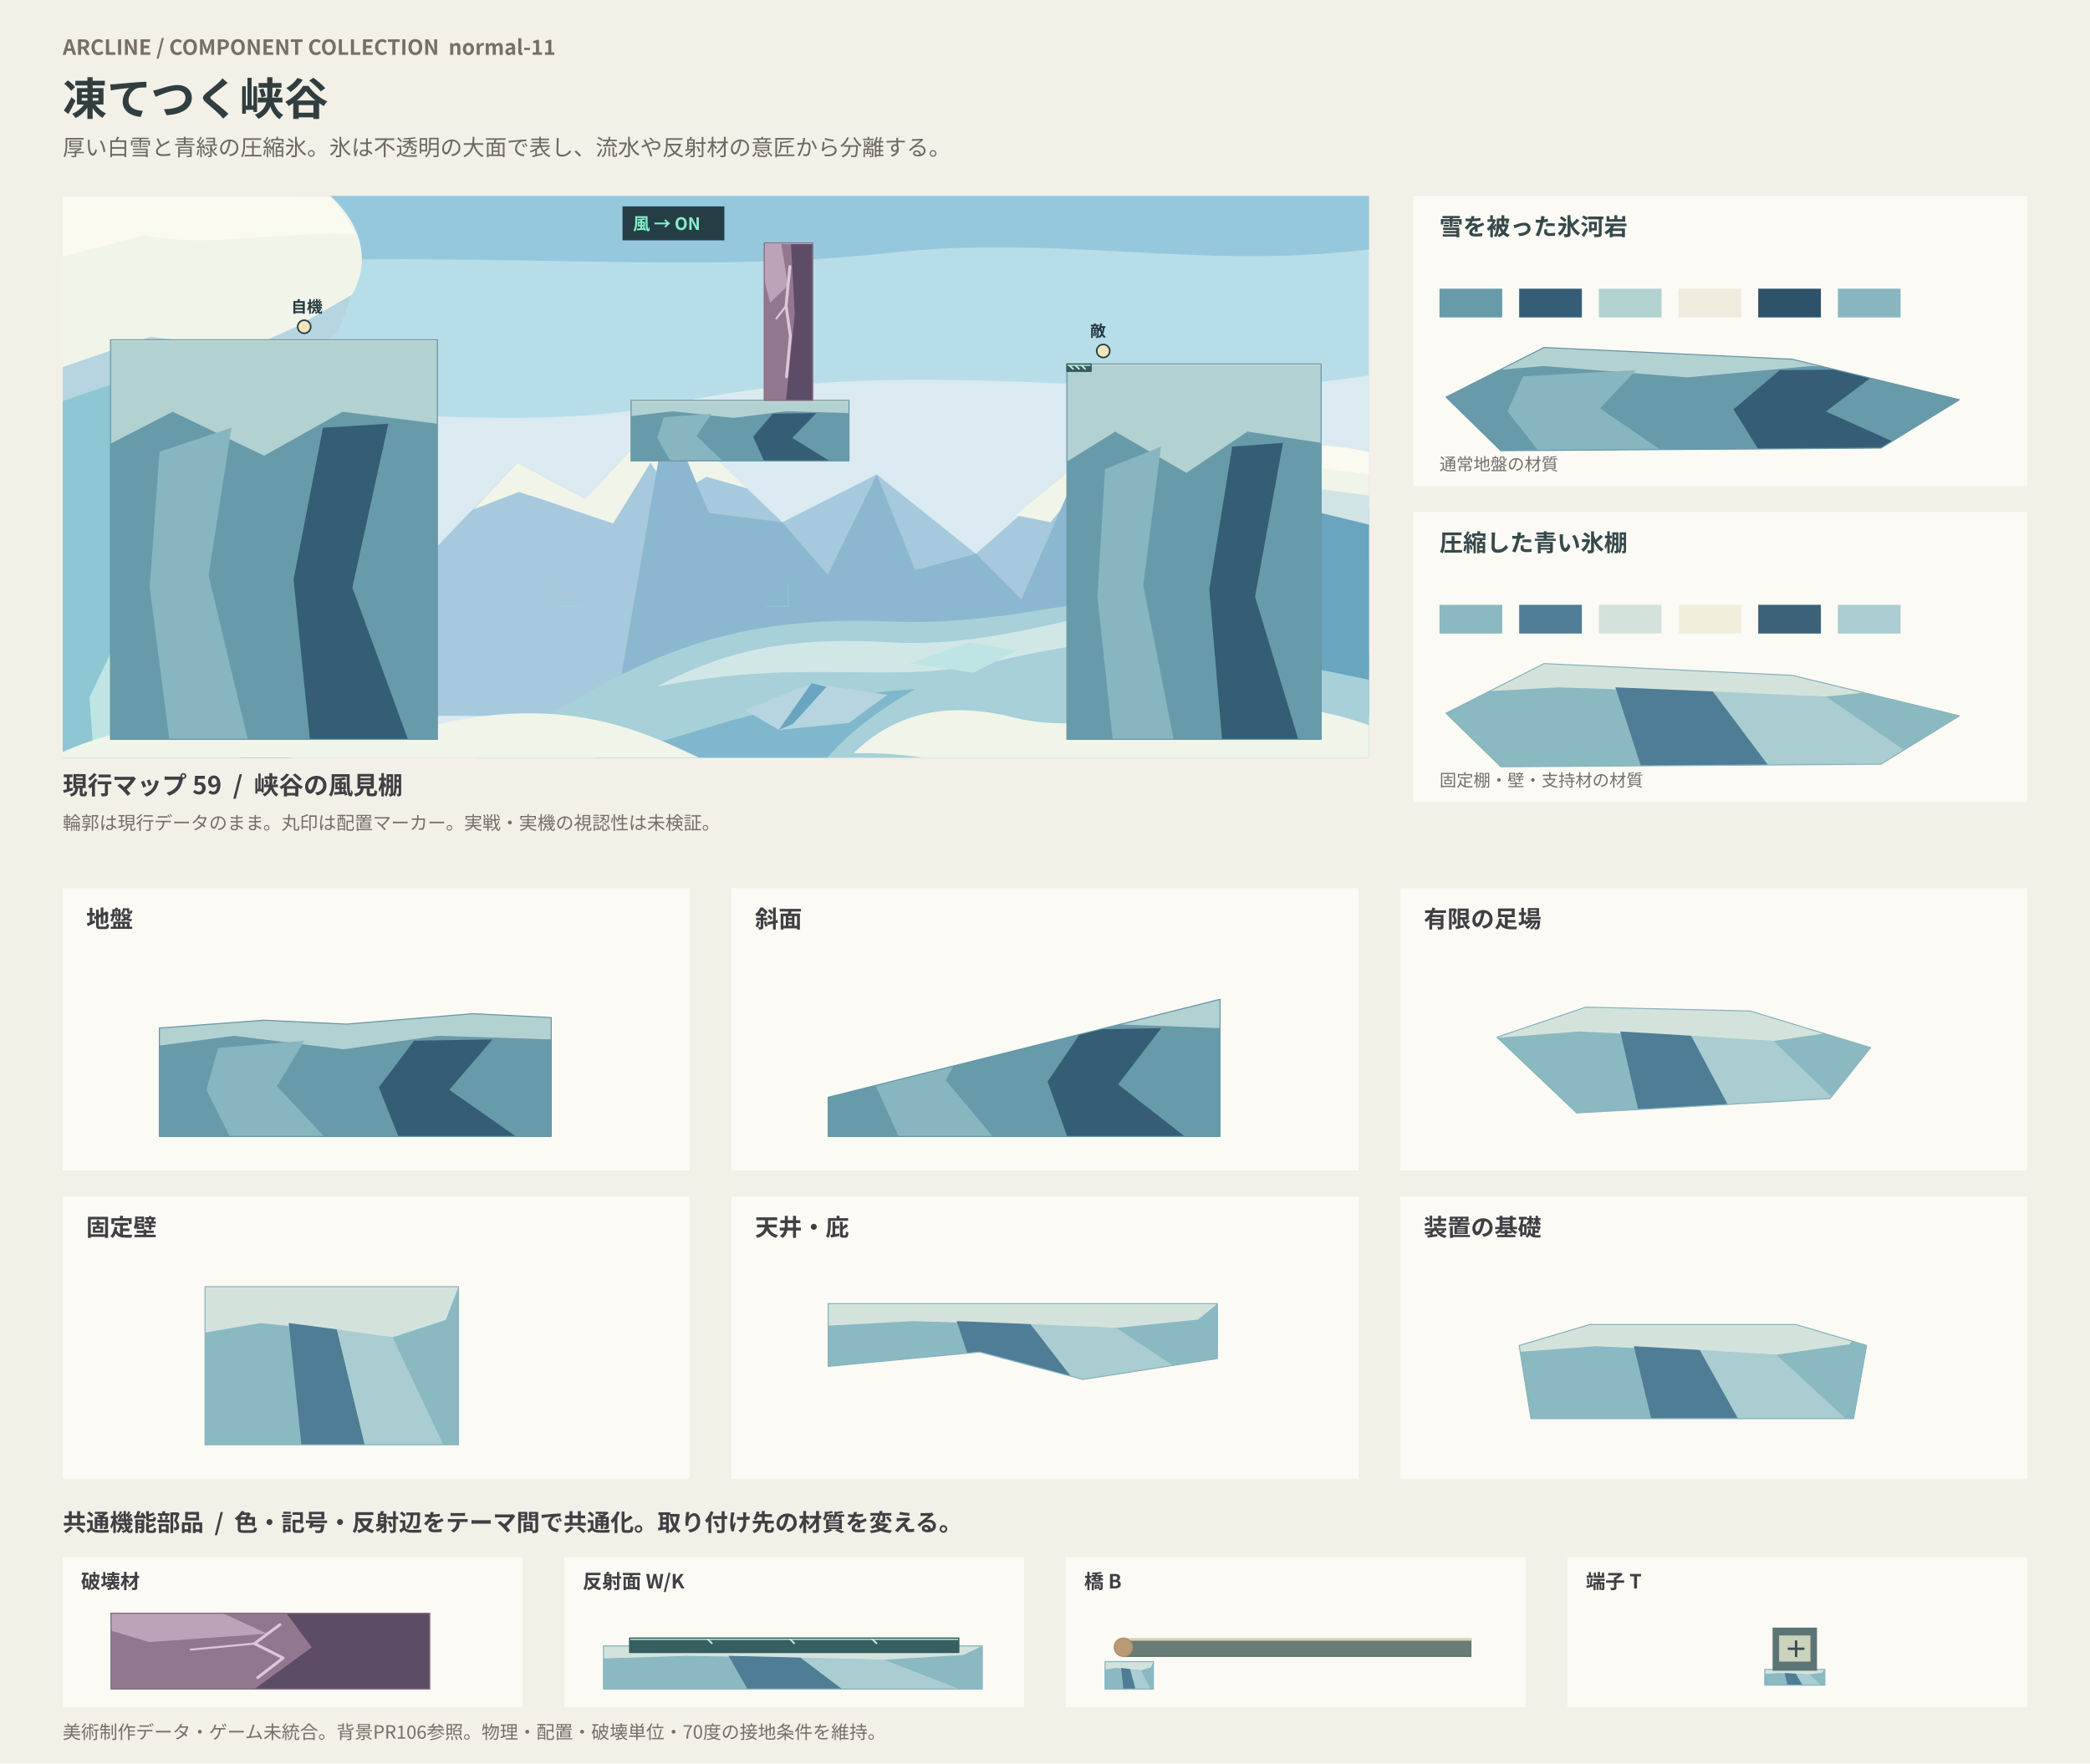
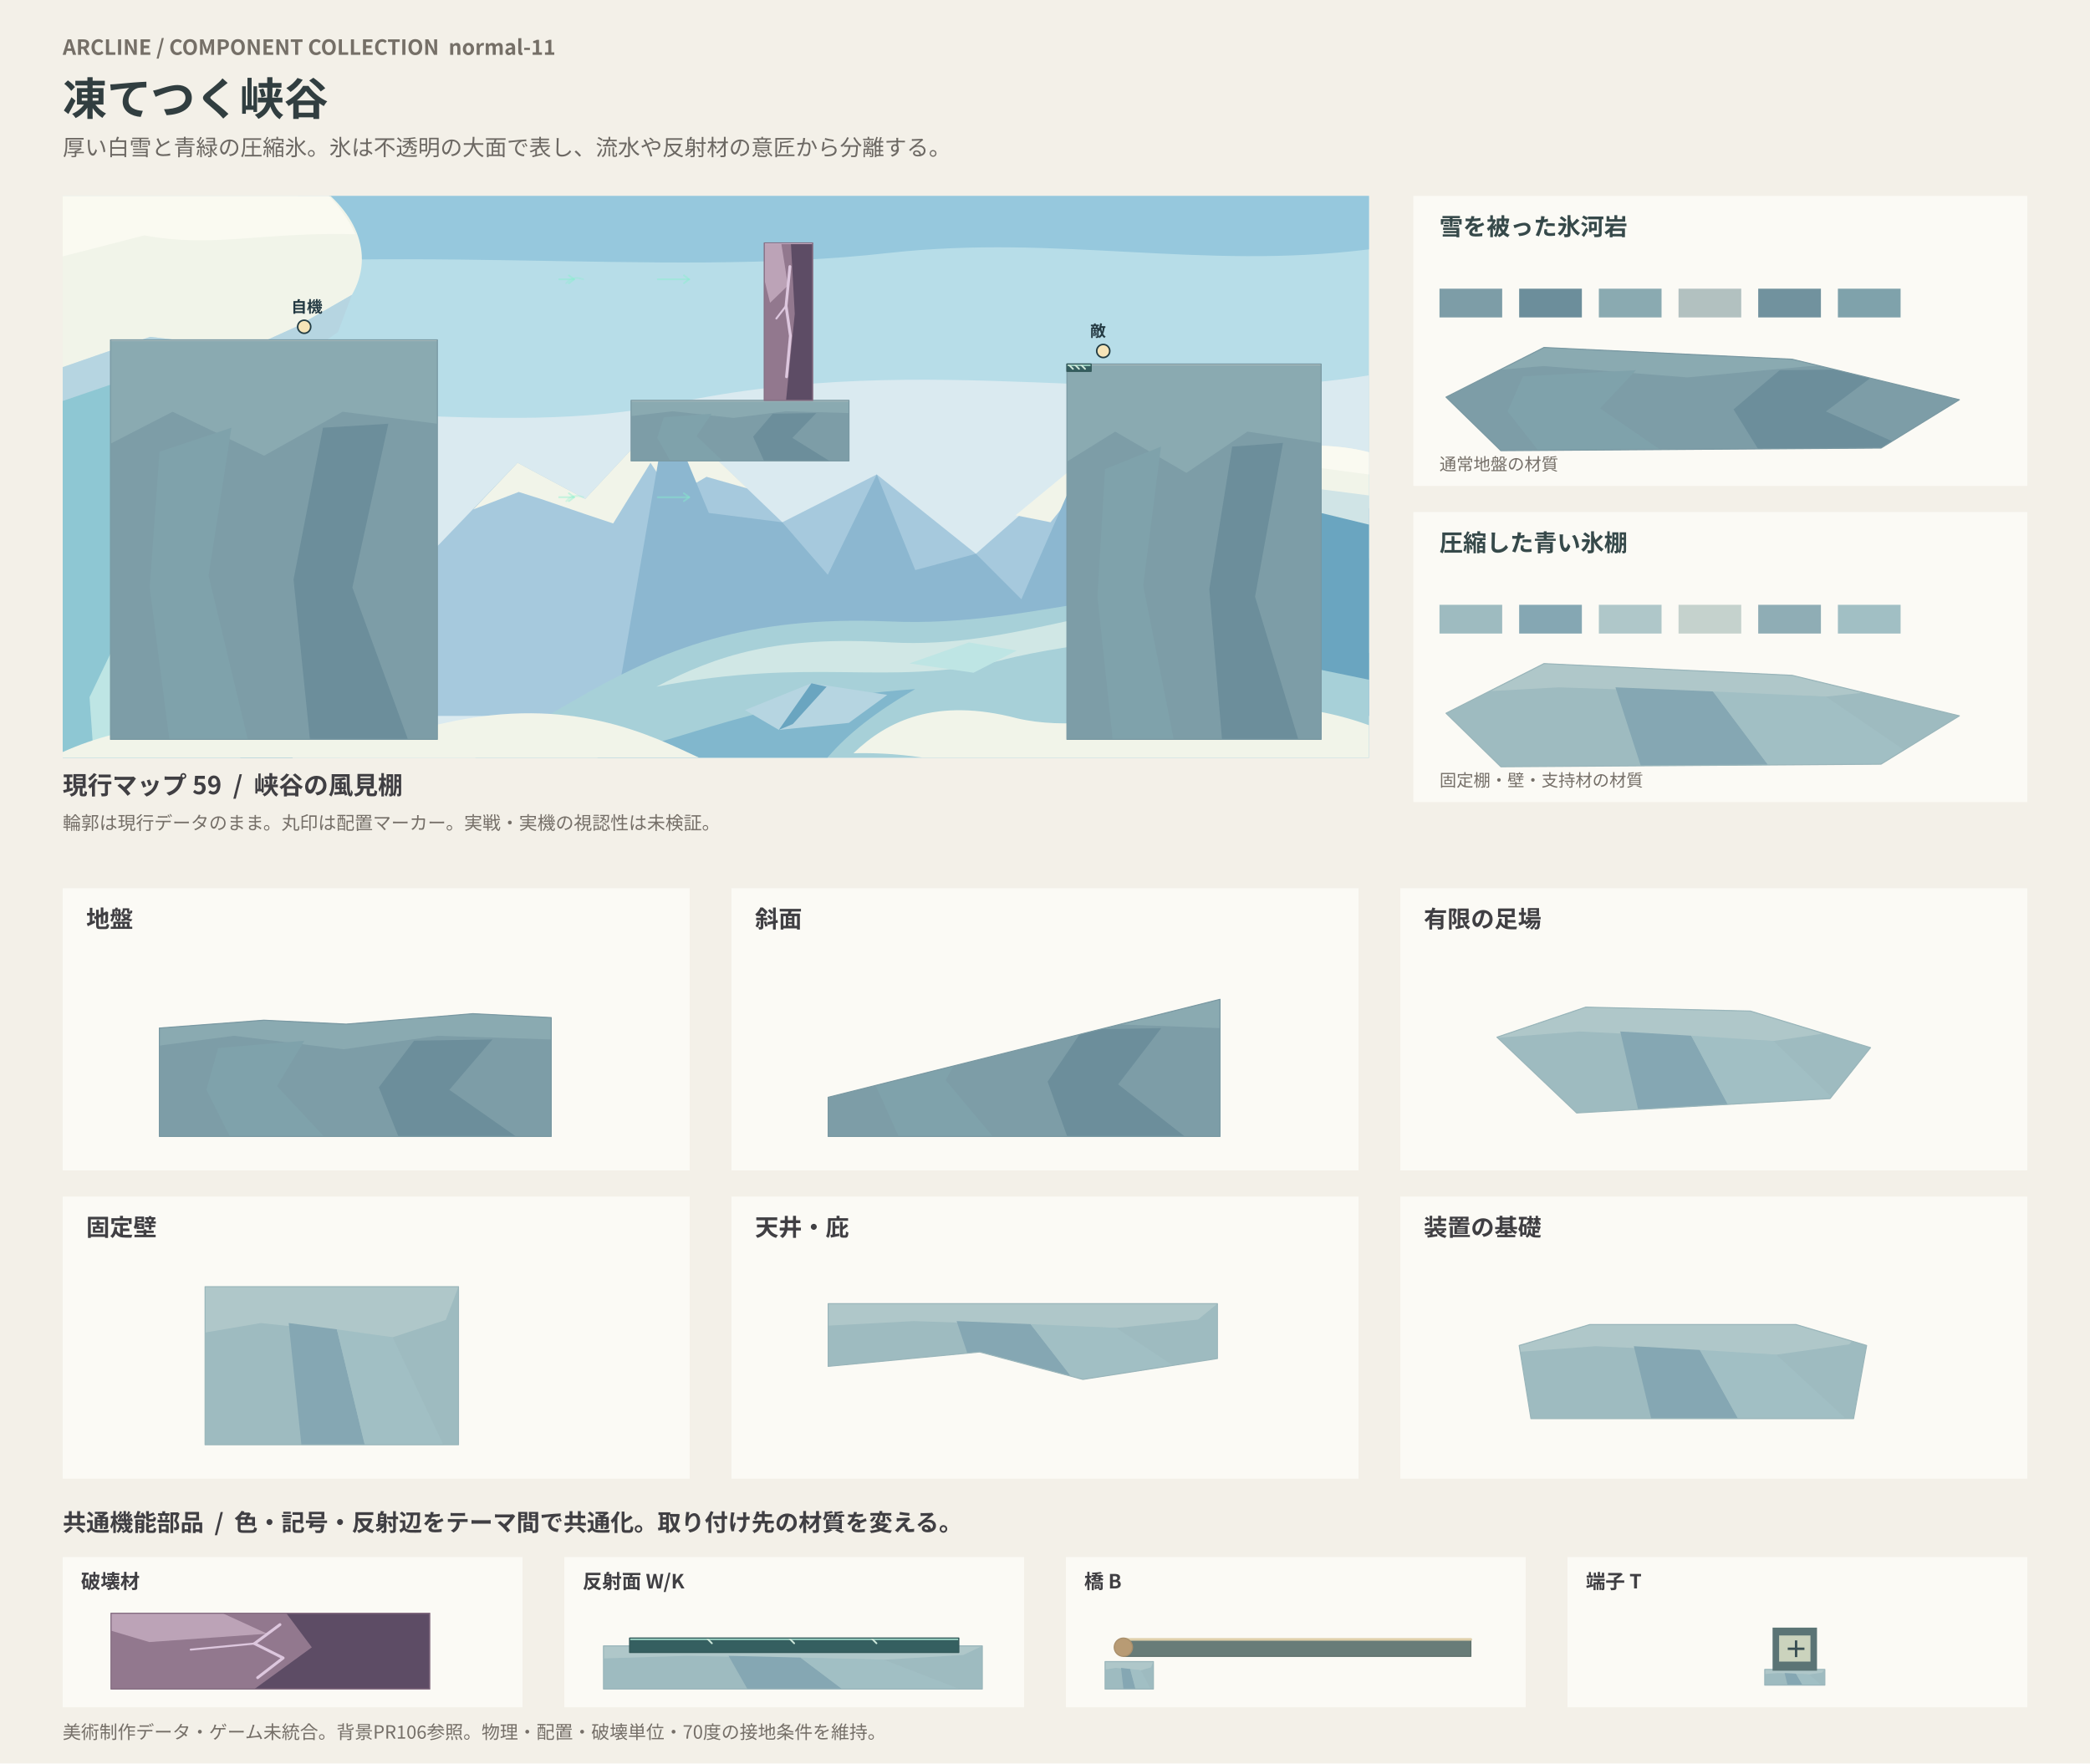
<svg xmlns="http://www.w3.org/2000/svg" width="1600" height="1350" viewBox="0 0 1600 1350">
  <defs>
    <clipPath id="normal_11_clip_1">
      <path d="M0 0 L1000 0 L1000 430 L0 430 Z" />
    </clipPath>
    <clipPath id="normal_11_clip_2">
      <path d="M0 230 L270 230 L270 560 L0 560 Z" />
    </clipPath>
    <clipPath id="normal_11_clip_3">
      <path d="M790 250 L1000 250 L1000 560 L790 560 Z" />
    </clipPath>
    <clipPath id="normal_11_clip_4">
      <path d="M430 280 L610 280 L610 330 L430 330 Z" />
    </clipPath>
    <clipPath id="normal_11_clip_5">
      <path d="M540 150 L580 150 L580 280 L540 280 Z" />
    </clipPath>
    <clipPath id="normal_11_clip_6">
      <path d="M790 250 L810 250 L810 256 L790 256 Z" />
    </clipPath>
    <clipPath id="normal_11_clip_7">
+       <path d="M370 90 L560 90 L560 450 L370 450 Z" />
+     </clipPath>
+     <clipPath id="normal_11_clip_8">
      <path d="M0 0 L1000 0 L1000 430 L0 430 Z" />
    </clipPath>
-     <clipPath id="normal_11_clip_8">
+     <clipPath id="normal_11_clip_9">
      <path d="M1107 304 L1182 266 L1372 275 L1500 306 L1440 343 L1149 345 Z" />
    </clipPath>
-     <clipPath id="normal_11_clip_9">
+     <clipPath id="normal_11_clip_10">
      <path d="M1107 546 L1182 508 L1372 517 L1500 548 L1440 585 L1149 587 Z" />
    </clipPath>
-     <clipPath id="normal_11_clip_10">
+     <clipPath id="normal_11_clip_11">
      <path d="M0 70 L80 64 L143 67 L240 59 L300 62 L300 153 L0 153 Z" />
    </clipPath>
-     <clipPath id="normal_11_clip_11">
+     <clipPath id="normal_11_clip_12">
      <path d="M0 123 L300 48 L300 153 L0 153 Z" />
    </clipPath>
-     <clipPath id="normal_11_clip_12">
+     <clipPath id="normal_11_clip_13">
      <path d="M0 77 L68 54 L194 57 L286 85 L255 124 L61 135 Z" />
    </clipPath>
-     <clipPath id="normal_11_clip_13">
+     <clipPath id="normal_11_clip_14">
      <path d="M35 32 L229 32 L229 153 L35 153 Z" />
    </clipPath>
-     <clipPath id="normal_11_clip_14">
+     <clipPath id="normal_11_clip_15">
      <path d="M0 45 L298 45 L298 87 L195 103 L116 82 L0 93 Z" />
    </clipPath>
-     <clipPath id="normal_11_clip_15">
+     <clipPath id="normal_11_clip_16">
      <path d="M17 77 L71 61 L229 61 L283 77 L273 133 L26 133 Z" />
    </clipPath>
-     <clipPath id="normal_11_clip_16">
+     <clipPath id="normal_11_clip_17">
      <path d="M85 1235 L329 1235 L329 1293 L85 1293 Z" />
    </clipPath>
-     <clipPath id="normal_11_clip_17">
+     <clipPath id="normal_11_clip_18">
      <path d="M462 1260 L752 1260 L752 1293 L462 1293 Z" />
    </clipPath>
-     <clipPath id="normal_11_clip_18">
+     <clipPath id="normal_11_clip_19">
      <path d="M482 1254 L734 1254 L734 1265 L482 1265 Z" />
    </clipPath>
-     <clipPath id="normal_11_clip_19">
+     <clipPath id="normal_11_clip_20">
      <path d="M846 1272 L883 1272 L883 1293 L846 1293 Z" />
    </clipPath>
-     <clipPath id="normal_11_clip_20">
+     <clipPath id="normal_11_clip_21">
      <path d="M1351 1278 L1397 1278 L1397 1290 L1351 1290 Z" />
    </clipPath>
  </defs>
  <g style="white-space:pre;font-kerning:none;text-autospace:no-autospace" xml:space="preserve" font-family="Noto Sans CJK JP,Arial,sans-serif">
    <path d="M0 0 L1600 0 L1600 1350 L0 1350 Z" fill="#F3F0E8" />
    <text x="48" y="42" font-size="16" font-weight="600" fill="#756F67">ARCLINE / COMPONENT COLLECTION  normal-11</text>
    <text x="48" y="88" font-size="34" font-weight="600" fill="#313E40">凍てつく峡谷</text>
    <text x="48" y="119" font-size="17" font-weight="400" fill="#6C6863">厚い白雪と青緑の圧縮氷。氷は不透明の大面で表し、流水や反射材の意匠から分離する。</text>
    <g transform="matrix(1,0,0,1,48,150)">
      <g>
-         <g clip-path="url(#normal_11_clip_7)">
+         <g clip-path="url(#normal_11_clip_8)">
          <path d="M0 0 L1000 0 L1000 430 L0 430 Z" fill="#EDEBE3" />
          <g transform="matrix(1,0,0,1,0,0)">
            <g clip-path="url(#normal_11_clip_1)">
              <g transform="matrix(0.8928571,0,0,0.8928571,0.0,-54.64286)">
                <path d="M0 0 h1120 v604 h-1120 Z" fill="#B7DDE8" />
                <path d="M0 0 H1120 V107 C976 125 854 94 709 110 C506 133 285 97 0 131 Z" fill="#96C8DD" />
                <path d="M0 261 C203 225 369 272 524 239 C744 192 930 246 1120 215 V604 H0 Z" fill="#DAEAF0" />
                <path d="M291 393 L390 290 L448 321 L518 246 L617 341 L698 300 L783 368 L874 288 L965 357 L1120 329 V507 H260 Z" fill="#A6C9DD" />
                <path d="M352 330 L390 290 L448 321 L518 246 L587 312 L552 302 L523 319 L504 290 L472 342 L448 334 L410 321 L391 315 Z" fill="#F1F4E9" />
                <path d="M817 335 L874 288 L965 357 L936 351 L907 326 L881 331 L868 315 L847 341 Z" fill="#F1F4E9" />
                <path d="M518 246 L554 333 L617 341 L656 386 L698 300 L731 382 L783 368 L822 407 L874 288 L904 383 L965 357 L1031 399 L1120 372 V507 H473 Z" fill="#8CB7D0" />
                <path d="M1120 402 C926 379 843 432 708 426 C587 421 515 449 438 494 C355 542 298 573 266 604 H1120 Z" fill="#A7D0D8" />
                <path d="M1007 410 C900 402 818 450 710 444 C612 438 561 455 509 482 C643 456 707 482 802 460 C878 440 947 445 1007 410 Z" fill="#D0E7E5" />
                <path d="M731 484 C574 495 524 537 424 548 C354 560 310 587 287 604 H622 C638 558 662 524 731 484 Z" fill="#81B7CD" />
                <path d="M585 502 L642 479 L707 489 L674 513 L614 519 Z" fill="#B6D5E1" />
                <path d="M726 462 L777 444 L818 451 L781 470 Z" fill="#BEE5E4" />
                <path d="M642 479 L655 482 L626 514 L614 519 Z" fill="#6AA5C0" />
                <path d="M0 0 H209 L195 112 L225 202 L204 283 L239 380 L211 479 L264 604 H0 Z" fill="#D0E4E6" />
                <path d="M0 222 L130 196 L204 226 L220 296 L197 365 L219 432 L188 521 L223 604 H0 Z" fill="#8EC7D3" />
                <path d="M57 217 L98 208 L109 283 L86 354 L101 425 L74 498 L88 604 H31 L23 491 L59 416 L42 351 L69 279 Z" fill="#BEE5E4" />
                <path d="M130 196 L204 226 L220 296 L197 365 L219 432 L188 521 L223 604 H165 L147 517 L170 431 L151 365 L174 289 Z" fill="#6AA5C0" />
                <path d="M1120 294 L1012 279 L959 316 L941 388 L975 443 L1120 453 Z" fill="#D0E4E6" />
                <path d="M1120 343 L1046 325 L999 351 L988 407 L1013 454 L1120 476 Z" fill="#6AA5C0" />
                <path d="M1046 325 L1060 341 L1037 390 L1051 457 L1013 454 L988 407 L999 351 Z" fill="#8EC7D3" />
                <path d="M0 53 C93 30 148 66 208 45 C252 72 268 111 248 146 L201 173 L159 192 L75 182 L0 208 Z" fill="#F1F4E9" />
                <path d="M0 53 C93 30 148 66 208 45 C229 58 243 77 251 94 C170 92 129 106 70 95 L0 113 Z" fill="#FAFAF1" />
                <path d="M0 208 L75 182 L159 192 L201 173 L248 146 L236 178 L201 202 L157 219 L82 209 L0 237 Z" fill="#B6D5E1" />
                <path d="M146 207 L162 211 L157 269 L146 285 Z" fill="#BEE5E4" />
                <path d="M193 194 L207 191 L201 238 L189 254 Z" fill="#8EC7D3" />
                <path d="M1120 281 C1080 270 1041 280 1012 268 L958 300 L948 330 L974 333 L1019 305 L1120 318 Z" fill="#F1F4E9" />
                <path d="M1120 281 C1080 270 1041 280 1012 268 L958 300 L972 305 L1014 286 L1120 300 Z" fill="#FAFAF1" />
                <path d="M0 538 C116 486 212 540 328 513 C436 489 503 523 546 543 C423 541 362 575 305 604 H0 Z" fill="#F1F4E9" />
                <path d="M0 585 C115 542 188 578 279 553 C347 534 394 553 431 555 C355 575 315 589 305 604 H0 Z" fill="#B6D5E1" />
                <path d="M1120 515 C1002 472 903 529 818 509 C749 491 707 511 678 539 C773 537 838 572 859 604 H1120 Z" fill="#F1F4E9" />
                <path d="M1120 570 C1024 530 945 570 879 550 C826 534 800 550 782 558 L859 604 H1120 Z" fill="#D0E4E6" />
              </g>
            </g>
          </g>
          <g transform="matrix(0.9268293,0,0,0.9268293,36.58537,-103.0244)">
            <g>
              <g>
                <g clip-path="url(#normal_11_clip_2)">
-                   <path d="M0 230 L270 230 L270 560 L0 560 Z" fill="#689BAA" />
-                   <path d="M0 230 L270 230 L270 299.3 L191.7 289.4 L126.9 325.7 L51.3 289.4 L0 315.8 Z" fill="#B2D1D1" />
-                   <path d="M40.5 322.4 L99.9 302.6 L81.0 424.7 L113.4 560 L48.6 560 L32.4 434.6 Z" fill="#88B6C0" />
-                   <path d="M175.5 302.6 L229.5 299.3 L199.8 434.6 L245.7 560 L164.7 560 L151.2 428.0 Z" fill="#365D76" />
-                   <path d="M0 230 L270 230" fill="none" stroke="#F0ECDD" stroke-width="1.8" stroke-linejoin="round" stroke-linecap="round" vector-effect="non-scaling-stroke" />
-                 </g>
-               </g>
-               <path d="M0 230 L270 230 L270 560 L0 560 Z" fill="none" stroke="#6596A5" stroke-width="0.8" stroke-linejoin="round" stroke-linecap="round" vector-effect="non-scaling-stroke" />
+                   <path d="M0 230 L270 230 L270 560 L0 560 Z" fill="#7D9DA7" />
+                   <path d="M0 230 L270 230 L270 299.3 L191.7 289.4 L126.9 325.7 L51.3 289.4 L0 315.8 Z" fill="#8AAAB1" />
+                   <path d="M40.5 322.4 L99.9 302.6 L81.0 424.7 L113.4 560 L48.6 560 L32.4 434.6 Z" fill="#7FA2AB" />
+                   <path d="M175.5 302.6 L229.5 299.3 L199.8 434.6 L245.7 560 L164.7 560 L151.2 428.0 Z" fill="#6C8E9B" />
+                   <path d="M0 230 L270 230" fill="none" stroke="#B2C1C0" stroke-width="1.8" stroke-linejoin="round" stroke-linecap="round" vector-effect="non-scaling-stroke" />
+                 </g>
+               </g>
+               <path d="M0 230 L270 230 L270 560 L0 560 Z" fill="none" stroke="#7998A2" stroke-width="0.8" stroke-linejoin="round" stroke-linecap="round" vector-effect="non-scaling-stroke" />
            </g>
            <g>
              <g>
                <g clip-path="url(#normal_11_clip_3)">
-                   <path d="M790 250 L1000 250 L1000 560 L790 560 Z" fill="#689BAA" />
-                   <path d="M790 250 L1000 250 L1000 315.1 L939.1 305.8 L888.7 339.9 L829.9 305.8 L790 330.6 Z" fill="#B2D1D1" />
-                   <path d="M821.5 336.8 L867.7 318.2 L853.0 432.9 L878.2 560 L827.8 560 L815.2 442.2 Z" fill="#88B6C0" />
-                   <path d="M926.5 318.2 L968.5 315.1 L945.4 442.2 L981.1 560 L918.1 560 L907.6 436.0 Z" fill="#365D76" />
-                   <path d="M790 250 L1000 250" fill="none" stroke="#F0ECDD" stroke-width="1.8" stroke-linejoin="round" stroke-linecap="round" vector-effect="non-scaling-stroke" />
-                 </g>
-               </g>
-               <path d="M790 250 L1000 250 L1000 560 L790 560 Z" fill="none" stroke="#6596A5" stroke-width="0.8" stroke-linejoin="round" stroke-linecap="round" vector-effect="non-scaling-stroke" />
+                   <path d="M790 250 L1000 250 L1000 560 L790 560 Z" fill="#7D9DA7" />
+                   <path d="M790 250 L1000 250 L1000 315.1 L939.1 305.8 L888.7 339.9 L829.9 305.8 L790 330.6 Z" fill="#8AAAB1" />
+                   <path d="M821.5 336.8 L867.7 318.2 L853.0 432.9 L878.2 560 L827.8 560 L815.2 442.2 Z" fill="#7FA2AB" />
+                   <path d="M926.5 318.2 L968.5 315.1 L945.4 442.2 L981.1 560 L918.1 560 L907.6 436.0 Z" fill="#6C8E9B" />
+                   <path d="M790 250 L1000 250" fill="none" stroke="#B2C1C0" stroke-width="1.8" stroke-linejoin="round" stroke-linecap="round" vector-effect="non-scaling-stroke" />
+                 </g>
+               </g>
+               <path d="M790 250 L1000 250 L1000 560 L790 560 Z" fill="none" stroke="#7998A2" stroke-width="0.8" stroke-linejoin="round" stroke-linecap="round" vector-effect="non-scaling-stroke" />
            </g>
            <g>
              <g>
                <g clip-path="url(#normal_11_clip_4)">
-                   <path d="M430 280 L610 280 L610 330 L430 330 Z" fill="#689BAA" />
-                   <path d="M430 280 L610 280 L610 290.5 L557.8 289.0 L514.6 294.5 L464.2 289.0 L430 293.0 Z" fill="#B2D1D1" />
-                   <path d="M457.0 294.0 L496.6 291.0 L484.0 309.5 L505.6 330 L462.4 330 L451.6 311.0 Z" fill="#88B6C0" />
-                   <path d="M547.0 291.0 L583.0 290.5 L563.2 311.0 L593.8 330 L539.8 330 L530.8 310.0 Z" fill="#365D76" />
-                   <path d="M430 280 L610 280" fill="none" stroke="#F0ECDD" stroke-width="1.8" stroke-linejoin="round" stroke-linecap="round" vector-effect="non-scaling-stroke" />
-                 </g>
-               </g>
-               <path d="M430 280 L610 280 L610 330 L430 330 Z" fill="none" stroke="#6596A5" stroke-width="0.8" stroke-linejoin="round" stroke-linecap="round" vector-effect="non-scaling-stroke" />
+                   <path d="M430 280 L610 280 L610 330 L430 330 Z" fill="#7D9DA7" />
+                   <path d="M430 280 L610 280 L610 290.5 L557.8 289.0 L514.6 294.5 L464.2 289.0 L430 293.0 Z" fill="#8AAAB1" />
+                   <path d="M457.0 294.0 L496.6 291.0 L484.0 309.5 L505.6 330 L462.4 330 L451.6 311.0 Z" fill="#7FA2AB" />
+                   <path d="M547.0 291.0 L583.0 290.5 L563.2 311.0 L593.8 330 L539.8 330 L530.8 310.0 Z" fill="#6C8E9B" />
+                   <path d="M430 280 L610 280" fill="none" stroke="#B2C1C0" stroke-width="1.8" stroke-linejoin="round" stroke-linecap="round" vector-effect="non-scaling-stroke" />
+                 </g>
+               </g>
+               <path d="M430 280 L610 280 L610 330 L430 330 Z" fill="none" stroke="#7998A2" stroke-width="0.8" stroke-linejoin="round" stroke-linecap="round" vector-effect="non-scaling-stroke" />
            </g>
            <g>
              <g>
                <g clip-path="url(#normal_11_clip_5)">
                  <path d="M540 150 L580 150 L580 280 L540 280 Z" fill="#92788E" />
                  <path d="M562.0 150 L580 150 L580 280 L558.0 280 L565.2 208.5 Z" fill="#5D4C65" />
                  <path d="M540 150 L554.0 150 L559.6 185.1 L544.8 199.4 L540 179.9 Z" fill="#BCA3B7" />
                  <path d="M561.2 169.5 L558.0 202.0 L561.6 226.7 L558.4 260.5" fill="none" stroke="#DDC7DE" stroke-width="2.2" stroke-linejoin="round" stroke-linecap="round" vector-effect="non-scaling-stroke" />
                  <path d="M558.0 202.0 L550.0 212.4" fill="none" stroke="#DDC7DE" stroke-width="1.5" stroke-linejoin="round" stroke-linecap="round" vector-effect="non-scaling-stroke" />
                  <path d="M540 150 L580 150" fill="none" stroke="#DDC7DE" stroke-width="1.8" stroke-linejoin="round" stroke-linecap="round" vector-effect="non-scaling-stroke" />
                </g>
              </g>
              <path d="M540 150 L580 150 L580 280 L540 280 Z" fill="none" stroke="#866E83" stroke-width="0.9" stroke-linejoin="round" stroke-linecap="round" vector-effect="non-scaling-stroke" />
            </g>
            <g>
              <g>
                <g clip-path="url(#normal_11_clip_6)">
                  <path d="M790 250 L810 250 L810 256 L790 256 Z" fill="#355F60" />
                  <path d="M790 250 L810 250" fill="none" stroke="#A5DDCD" stroke-width="3" stroke-linejoin="round" stroke-linecap="round" vector-effect="non-scaling-stroke" />
                  <path d="M791.0 250.0 L795.0 254.0" fill="none" stroke="#CDE7DA" stroke-width="1.3" stroke-linejoin="round" stroke-linecap="round" vector-effect="non-scaling-stroke" />
                  <path d="M796.0 250.0 L800.0 254.0" fill="none" stroke="#CDE7DA" stroke-width="1.3" stroke-linejoin="round" stroke-linecap="round" vector-effect="non-scaling-stroke" />
                  <path d="M801.0 250.0 L805.0 254.0" fill="none" stroke="#CDE7DA" stroke-width="1.3" stroke-linejoin="round" stroke-linecap="round" vector-effect="non-scaling-stroke" />
                </g>
              </g>
              <path d="M790 250 L810 250 L810 256 L790 256 Z" fill="none" stroke="#315758" stroke-width="0.9" stroke-linejoin="round" stroke-linecap="round" vector-effect="non-scaling-stroke" />
            </g>
            <g>
-               <path d="M388 90 H370 V108 M542 90 H560 V108 M370 432 V450 H388 M542 450 H560 V432" fill="none" opacity="0.25" stroke="#83F1CB" stroke-width="1.0" stroke-linejoin="round" stroke-linecap="round" vector-effect="non-scaling-stroke" />
-               <path d="M422.921 119.789 L507.079 119.789 L507.079 147.842 L422.921 147.842 Z" fill="#253E46" />
-               <text x="431.553" y="139.211" font-size="14.026" font-weight="600" fill="#83F1CB">風 → ON</text>
+               <g>
+                 <g clip-path="url(#normal_11_clip_7)">
+                   <path d="M357.053 180.0 L382.947 180.0" fill="none" opacity="0.4" stroke="#83F1CB" stroke-width="1.4" stroke-linejoin="round" stroke-linecap="round" vector-effect="non-scaling-stroke" />
+                   <path d="M378.632 183.237 L382.947 180.0 L378.632 176.763" fill="none" opacity="0.4" stroke="#83F1CB" stroke-width="1.4" stroke-linejoin="round" stroke-linecap="round" vector-effect="non-scaling-stroke" />
+                   <path d="M452.053 180.0 L477.947 180.0" fill="none" opacity="0.4" stroke="#83F1CB" stroke-width="1.4" stroke-linejoin="round" stroke-linecap="round" vector-effect="non-scaling-stroke" />
+                   <path d="M473.632 183.237 L477.947 180.0 L473.632 176.763" fill="none" opacity="0.4" stroke="#83F1CB" stroke-width="1.4" stroke-linejoin="round" stroke-linecap="round" vector-effect="non-scaling-stroke" />
+                   <path d="M357.053 360.0 L382.947 360.0" fill="none" opacity="0.4" stroke="#83F1CB" stroke-width="1.4" stroke-linejoin="round" stroke-linecap="round" vector-effect="non-scaling-stroke" />
+                   <path d="M378.632 363.237 L382.947 360.0 L378.632 356.763" fill="none" opacity="0.4" stroke="#83F1CB" stroke-width="1.4" stroke-linejoin="round" stroke-linecap="round" vector-effect="non-scaling-stroke" />
+                   <path d="M452.053 360.0 L477.947 360.0" fill="none" opacity="0.4" stroke="#83F1CB" stroke-width="1.4" stroke-linejoin="round" stroke-linecap="round" vector-effect="non-scaling-stroke" />
+                   <path d="M473.632 363.237 L477.947 360.0 L473.632 356.763" fill="none" opacity="0.4" stroke="#83F1CB" stroke-width="1.4" stroke-linejoin="round" stroke-linecap="round" vector-effect="non-scaling-stroke" />
+                   <path d="M376.474 183.237 Q381.868 176.763 390.5 180.0" fill="none" opacity="0.28" stroke="#83F1CB" stroke-width="1.4" stroke-linejoin="round" stroke-linecap="round" vector-effect="non-scaling-stroke" />
+                   <path d="M376.474 363.237 Q381.868 356.763 390.5 360.0" fill="none" opacity="0.28" stroke="#83F1CB" stroke-width="1.4" stroke-linejoin="round" stroke-linecap="round" vector-effect="non-scaling-stroke" />
+                 </g>
+               </g>
            </g>
            <ellipse cx="160" cy="219.211" rx="5.395" ry="5.395" fill="#F5E4B8" stroke="#233D44" stroke-width="1.3" stroke-linejoin="round" stroke-linecap="round" />
            <text x="149.211" y="207.342" font-size="12.947" font-weight="600" fill="#243A43">自機</text>
            <ellipse cx="820" cy="239.211" rx="5.395" ry="5.395" fill="#F5E4B8" stroke="#233D44" stroke-width="1.3" stroke-linejoin="round" stroke-linecap="round" />
            <text x="809.211" y="227.342" font-size="12.947" font-weight="600" fill="#243A43">敵</text>
          </g>
        </g>
      </g>
    </g>
    <text x="48" y="608" font-size="19" font-weight="600" fill="#403F43">現行マップ 59  /  峡谷の風見棚</text>
    <text x="48" y="635" font-size="14" font-weight="400" fill="#756F68">輪郭は現行データのまま。丸印は配置マーカー。実戦・実機の視認性は未検証。</text>
    <path d="M1082 150 L1552 150 L1552 372 L1082 372 Z" fill="#FBFAF5" />
    <text x="1102" y="180.0" font-size="18" font-weight="600" fill="#36494A">雪を被った氷河岩</text>
-     <path d="M1102 221 L1150 221 L1150 243 L1102 243 Z" fill="#689BAA" />
-     <path d="M1163 221 L1211 221 L1211 243 L1163 243 Z" fill="#365D76" />
-     <path d="M1224 221 L1272 221 L1272 243 L1224 243 Z" fill="#B2D1D1" />
-     <path d="M1285 221 L1333 221 L1333 243 L1285 243 Z" fill="#F0ECDD" />
-     <path d="M1346 221 L1394 221 L1394 243 L1346 243 Z" fill="#2D526A" />
-     <path d="M1407 221 L1455 221 L1455 243 L1407 243 Z" fill="#88B6C0" />
-     <g>
-       <g>
-         <g clip-path="url(#normal_11_clip_8)">
-           <path d="M1107 304 L1182 266 L1372 275 L1500 306 L1440 343 L1149 345 Z" fill="#689BAA" />
-           <path d="M1107 266 L1500 266 L1500 282.59 L1386.03 280.22 L1291.71 288.91 L1181.67 280.22 L1107 286.54 Z" fill="#B2D1D1" />
-           <path d="M1165.95 288.12 L1252.41 283.38 L1224.9 312.61 L1272.06 345 L1177.74 345 L1154.16 314.98 Z" fill="#88B6C0" />
-           <path d="M1362.45 283.38 L1441.05 282.59 L1397.82 314.98 L1464.63 345 L1346.73 345 L1327.08 313.4 Z" fill="#365D76" />
-         </g>
-       </g>
-       <path d="M1107 304 L1182 266 L1372 275 L1500 306 L1440 343 L1149 345 Z" fill="none" stroke="#6596A5" stroke-width="0.8" stroke-linejoin="round" stroke-linecap="round" />
+     <path d="M1102 221 L1150 221 L1150 243 L1102 243 Z" fill="#7D9DA7" />
+     <path d="M1163 221 L1211 221 L1211 243 L1163 243 Z" fill="#6C8E9B" />
+     <path d="M1224 221 L1272 221 L1272 243 L1224 243 Z" fill="#8AAAB1" />
+     <path d="M1285 221 L1333 221 L1333 243 L1285 243 Z" fill="#B2C1C0" />
+     <path d="M1346 221 L1394 221 L1394 243 L1346 243 Z" fill="#71929E" />
+     <path d="M1407 221 L1455 221 L1455 243 L1407 243 Z" fill="#7FA2AB" />
+     <g>
+       <g>
+         <g clip-path="url(#normal_11_clip_9)">
+           <path d="M1107 304 L1182 266 L1372 275 L1500 306 L1440 343 L1149 345 Z" fill="#7D9DA7" />
+           <path d="M1107 266 L1500 266 L1500 282.59 L1386.03 280.22 L1291.71 288.91 L1181.67 280.22 L1107 286.54 Z" fill="#8AAAB1" />
+           <path d="M1165.95 288.12 L1252.41 283.38 L1224.9 312.61 L1272.06 345 L1177.74 345 L1154.16 314.98 Z" fill="#7FA2AB" />
+           <path d="M1362.45 283.38 L1441.05 282.59 L1397.82 314.98 L1464.63 345 L1346.73 345 L1327.08 313.4 Z" fill="#6C8E9B" />
+         </g>
+       </g>
+       <path d="M1107 304 L1182 266 L1372 275 L1500 306 L1440 343 L1149 345 Z" fill="none" stroke="#7998A2" stroke-width="0.8" stroke-linejoin="round" stroke-linecap="round" />
    </g>
    <text x="1102" y="360" font-size="13" font-weight="400" fill="#756F68">通常地盤の材質</text>
    <path d="M1082 392 L1552 392 L1552 614 L1082 614 Z" fill="#FBFAF5" />
    <text x="1102" y="422.0" font-size="18" font-weight="600" fill="#36494A">圧縮した青い氷棚</text>
-     <path d="M1102 463 L1150 463 L1150 485 L1102 485 Z" fill="#8AB9C2" />
-     <path d="M1163 463 L1211 463 L1211 485 L1163 485 Z" fill="#4F7D96" />
-     <path d="M1224 463 L1272 463 L1272 485 L1224 485 Z" fill="#D3E3DC" />
-     <path d="M1285 463 L1333 463 L1333 485 L1285 485 Z" fill="#F2EEDD" />
-     <path d="M1346 463 L1394 463 L1394 485 L1346 485 Z" fill="#3B6278" />
-     <path d="M1407 463 L1455 463 L1455 485 L1407 485 Z" fill="#AACDD1" />
-     <g>
-       <g>
-         <g clip-path="url(#normal_11_clip_9)">
-           <path d="M1107 546 L1182 508 L1372 517 L1500 548 L1440 585 L1149 587 Z" fill="#8AB9C2" />
-           <path d="M1107 508 L1500 508 L1480.35 524.59 L1397.82 533.28 L1193.46 526.17 L1107 530.91 Z" fill="#D3E3DC" />
-           <path d="M1236.69 526.17 L1311.36 529.33 L1354.59 587 L1256.34 587 Z" fill="#4F7D96" />
-           <path d="M1311.36 529.33 L1397.82 533.28 L1476.42 587 L1354.59 587 Z" fill="#AACDD1" />
-         </g>
-       </g>
-       <path d="M1107 546 L1182 508 L1372 517 L1500 548 L1440 585 L1149 587 Z" fill="none" stroke="#86B3BC" stroke-width="0.8" stroke-linejoin="round" stroke-linecap="round" />
+     <path d="M1102 463 L1150 463 L1150 485 L1102 485 Z" fill="#9EBBC0" />
+     <path d="M1163 463 L1211 463 L1211 485 L1163 485 Z" fill="#85A7B3" />
+     <path d="M1224 463 L1272 463 L1272 485 L1224 485 Z" fill="#AFC7C9" />
+     <path d="M1285 463 L1333 463 L1333 485 L1285 485 Z" fill="#C5D2CD" />
+     <path d="M1346 463 L1394 463 L1394 485 L1346 485 Z" fill="#8FADB5" />
+     <path d="M1407 463 L1455 463 L1455 485 L1407 485 Z" fill="#A1BFC4" />
+     <g>
+       <g>
+         <g clip-path="url(#normal_11_clip_10)">
+           <path d="M1107 546 L1182 508 L1372 517 L1500 548 L1440 585 L1149 587 Z" fill="#9EBBC0" />
+           <path d="M1107 508 L1500 508 L1480.35 524.59 L1397.82 533.28 L1193.46 526.17 L1107 530.91 Z" fill="#AFC7C9" />
+           <path d="M1236.69 526.17 L1311.36 529.33 L1354.59 587 L1256.34 587 Z" fill="#85A7B3" />
+           <path d="M1311.36 529.33 L1397.82 533.28 L1476.42 587 L1354.59 587 Z" fill="#A1BFC4" />
+         </g>
+       </g>
+       <path d="M1107 546 L1182 508 L1372 517 L1500 548 L1440 585 L1149 587 Z" fill="none" stroke="#99B5BA" stroke-width="0.8" stroke-linejoin="round" stroke-linecap="round" />
    </g>
    <text x="1102" y="602" font-size="13" font-weight="400" fill="#756F68">固定棚・壁・支持材の材質</text>
    <path d="M48 680 L528 680 L528 896 L48 896 Z" fill="#FBFAF5" />
    <text x="66" y="710" font-size="18" font-weight="600" fill="#403F43">地盤</text>
    <g transform="matrix(1,0,0,1,122,717)">
      <g>
        <g>
-           <g clip-path="url(#normal_11_clip_10)">
-             <path d="M0 70 L80 64 L143 67 L240 59 L300 62 L300 153 L0 153 Z" fill="#689BAA" />
-             <path d="M0 59 L300 59 L300 78.74 L213.0 75.92 L141.0 86.26 L57.0 75.92 L0 83.44 Z" fill="#B2D1D1" />
-             <path d="M45.0 85.32 L111.0 79.68 L90.0 114.46 L126.0 153 L54.0 153 L36.0 117.28 Z" fill="#88B6C0" />
-             <path d="M195.0 79.68 L255.0 78.74 L222.0 117.28 L273.0 153 L183.0 153 L168 115.4 Z" fill="#365D76" />
-           </g>
-         </g>
-         <path d="M0 70 L80 64 L143 67 L240 59 L300 62 L300 153 L0 153 Z" fill="none" stroke="#6596A5" stroke-width="0.8" stroke-linejoin="round" stroke-linecap="round" />
+           <g clip-path="url(#normal_11_clip_11)">
+             <path d="M0 70 L80 64 L143 67 L240 59 L300 62 L300 153 L0 153 Z" fill="#7D9DA7" />
+             <path d="M0 59 L300 59 L300 78.74 L213.0 75.92 L141.0 86.26 L57.0 75.92 L0 83.44 Z" fill="#8AAAB1" />
+             <path d="M45.0 85.32 L111.0 79.68 L90.0 114.46 L126.0 153 L54.0 153 L36.0 117.28 Z" fill="#7FA2AB" />
+             <path d="M195.0 79.68 L255.0 78.74 L222.0 117.28 L273.0 153 L183.0 153 L168 115.4 Z" fill="#6C8E9B" />
+           </g>
+         </g>
+         <path d="M0 70 L80 64 L143 67 L240 59 L300 62 L300 153 L0 153 Z" fill="none" stroke="#7998A2" stroke-width="0.8" stroke-linejoin="round" stroke-linecap="round" />
      </g>
    </g>
    <path d="M560 680 L1040 680 L1040 896 L560 896 Z" fill="#FBFAF5" />
    <text x="578" y="710" font-size="18" font-weight="600" fill="#403F43">斜面</text>
    <g transform="matrix(1,0,0,1,634,717)">
      <g>
        <g>
-           <g clip-path="url(#normal_11_clip_11)">
-             <path d="M0 123 L300 48 L300 153 L0 153 Z" fill="#689BAA" />
-             <path d="M0 48 L300 48 L300 70.05 L213.0 66.9 L141.0 78.45 L57.0 66.9 L0 75.3 Z" fill="#B2D1D1" />
-             <path d="M45.0 77.4 L111.0 71.1 L90.0 109.95 L126.0 153 L54.0 153 L36.0 113.1 Z" fill="#88B6C0" />
-             <path d="M195.0 71.1 L255.0 70.05 L222.0 113.1 L273.0 153 L183.0 153 L168 111.0 Z" fill="#365D76" />
-           </g>
-         </g>
-         <path d="M0 123 L300 48 L300 153 L0 153 Z" fill="none" stroke="#6596A5" stroke-width="0.8" stroke-linejoin="round" stroke-linecap="round" />
+           <g clip-path="url(#normal_11_clip_12)">
+             <path d="M0 123 L300 48 L300 153 L0 153 Z" fill="#7D9DA7" />
+             <path d="M0 48 L300 48 L300 70.05 L213.0 66.9 L141.0 78.45 L57.0 66.9 L0 75.3 Z" fill="#8AAAB1" />
+             <path d="M45.0 77.4 L111.0 71.1 L90.0 109.95 L126.0 153 L54.0 153 L36.0 113.1 Z" fill="#7FA2AB" />
+             <path d="M195.0 71.1 L255.0 70.05 L222.0 113.1 L273.0 153 L183.0 153 L168 111.0 Z" fill="#6C8E9B" />
+           </g>
+         </g>
+         <path d="M0 123 L300 48 L300 153 L0 153 Z" fill="none" stroke="#7998A2" stroke-width="0.8" stroke-linejoin="round" stroke-linecap="round" />
      </g>
    </g>
    <path d="M1072 680 L1552 680 L1552 896 L1072 896 Z" fill="#FBFAF5" />
    <text x="1090" y="710" font-size="18" font-weight="600" fill="#403F43">有限の足場</text>
    <g transform="matrix(1,0,0,1,1146,717)">
      <g>
        <g>
-           <g clip-path="url(#normal_11_clip_12)">
-             <path d="M0 77 L68 54 L194 57 L286 85 L255 124 L61 135 Z" fill="#8AB9C2" />
-             <path d="M0 54 L286 54 L271.7 71.01 L211.64 79.92 L62.92 72.63 L0 77.49 Z" fill="#D3E3DC" />
-             <path d="M94.38 72.63 L148.72 75.87 L180.18 135 L108.68 135 Z" fill="#4F7D96" />
-             <path d="M148.72 75.87 L211.64 79.92 L268.84 135 L180.18 135 Z" fill="#AACDD1" />
-           </g>
-         </g>
-         <path d="M0 77 L68 54 L194 57 L286 85 L255 124 L61 135 Z" fill="none" stroke="#86B3BC" stroke-width="0.8" stroke-linejoin="round" stroke-linecap="round" />
+           <g clip-path="url(#normal_11_clip_13)">
+             <path d="M0 77 L68 54 L194 57 L286 85 L255 124 L61 135 Z" fill="#9EBBC0" />
+             <path d="M0 54 L286 54 L271.7 71.01 L211.64 79.92 L62.92 72.63 L0 77.49 Z" fill="#AFC7C9" />
+             <path d="M94.38 72.63 L148.72 75.87 L180.18 135 L108.68 135 Z" fill="#85A7B3" />
+             <path d="M148.72 75.87 L211.64 79.92 L268.84 135 L180.18 135 Z" fill="#A1BFC4" />
+           </g>
+         </g>
+         <path d="M0 77 L68 54 L194 57 L286 85 L255 124 L61 135 Z" fill="none" stroke="#99B5BA" stroke-width="0.8" stroke-linejoin="round" stroke-linecap="round" />
      </g>
    </g>
    <path d="M48 916 L528 916 L528 1132 L48 1132 Z" fill="#FBFAF5" />
    <text x="66" y="946" font-size="18" font-weight="600" fill="#403F43">固定壁</text>
    <g transform="matrix(1,0,0,1,122,953)">
      <g>
        <g>
-           <g clip-path="url(#normal_11_clip_13)">
-             <path d="M35 32 L229 32 L229 153 L35 153 Z" fill="#8AB9C2" />
-             <path d="M35 32 L229 32 L219.3 57.41 L178.56 70.72 L77.68 59.83 L35 67.09 Z" fill="#D3E3DC" />
-             <path d="M99.02 59.83 L135.88 64.67 L157.22 153 L108.72 153 Z" fill="#4F7D96" />
-             <path d="M135.88 64.67 L178.56 70.72 L217.36 153 L157.22 153 Z" fill="#AACDD1" />
-           </g>
-         </g>
-         <path d="M35 32 L229 32 L229 153 L35 153 Z" fill="none" stroke="#86B3BC" stroke-width="0.8" stroke-linejoin="round" stroke-linecap="round" />
+           <g clip-path="url(#normal_11_clip_14)">
+             <path d="M35 32 L229 32 L229 153 L35 153 Z" fill="#9EBBC0" />
+             <path d="M35 32 L229 32 L219.3 57.41 L178.56 70.72 L77.68 59.83 L35 67.09 Z" fill="#AFC7C9" />
+             <path d="M99.02 59.83 L135.88 64.67 L157.22 153 L108.72 153 Z" fill="#85A7B3" />
+             <path d="M135.88 64.67 L178.56 70.72 L217.36 153 L157.22 153 Z" fill="#A1BFC4" />
+           </g>
+         </g>
+         <path d="M35 32 L229 32 L229 153 L35 153 Z" fill="none" stroke="#99B5BA" stroke-width="0.8" stroke-linejoin="round" stroke-linecap="round" />
      </g>
    </g>
    <path d="M560 916 L1040 916 L1040 1132 L560 1132 Z" fill="#FBFAF5" />
    <text x="578" y="946" font-size="18" font-weight="600" fill="#403F43">天井・庇</text>
    <g transform="matrix(1,0,0,1,634,953)">
      <g>
        <g>
-           <g clip-path="url(#normal_11_clip_14)">
-             <path d="M0 45 L298 45 L298 87 L195 103 L116 82 L0 93 Z" fill="#8AB9C2" />
-             <path d="M0 45 L298 45 L283.1 57.18 L220.52 63.56 L65.56 58.34 L0 61.82 Z" fill="#D3E3DC" />
-             <path d="M98.34 58.34 L154.96 60.66 L187.74 103 L113.24 103 Z" fill="#4F7D96" />
-             <path d="M154.96 60.66 L220.52 63.56 L280.12 103 L187.74 103 Z" fill="#AACDD1" />
-           </g>
-         </g>
-         <path d="M0 45 L298 45 L298 87 L195 103 L116 82 L0 93 Z" fill="none" stroke="#86B3BC" stroke-width="0.8" stroke-linejoin="round" stroke-linecap="round" />
+           <g clip-path="url(#normal_11_clip_15)">
+             <path d="M0 45 L298 45 L298 87 L195 103 L116 82 L0 93 Z" fill="#9EBBC0" />
+             <path d="M0 45 L298 45 L283.1 57.18 L220.52 63.56 L65.56 58.34 L0 61.82 Z" fill="#AFC7C9" />
+             <path d="M98.34 58.34 L154.96 60.66 L187.74 103 L113.24 103 Z" fill="#85A7B3" />
+             <path d="M154.96 60.66 L220.52 63.56 L280.12 103 L187.74 103 Z" fill="#A1BFC4" />
+           </g>
+         </g>
+         <path d="M0 45 L298 45 L298 87 L195 103 L116 82 L0 93 Z" fill="none" stroke="#99B5BA" stroke-width="0.8" stroke-linejoin="round" stroke-linecap="round" />
      </g>
    </g>
    <path d="M1072 916 L1552 916 L1552 1132 L1072 1132 Z" fill="#FBFAF5" />
    <text x="1090" y="946" font-size="18" font-weight="600" fill="#403F43">装置の基礎</text>
    <g transform="matrix(1,0,0,1,1146,953)">
      <g>
        <g>
-           <g clip-path="url(#normal_11_clip_15)">
-             <path d="M17 77 L71 61 L229 61 L283 77 L273 133 L26 133 Z" fill="#8AB9C2" />
-             <path d="M17 61 L283 61 L269.7 76.12 L213.84 84.04 L75.52 77.56 L17 81.88 Z" fill="#D3E3DC" />
-             <path d="M104.78 77.56 L155.32 80.44 L184.58 133 L118.08 133 Z" fill="#4F7D96" />
-             <path d="M155.32 80.44 L213.84 84.04 L267.04 133 L184.58 133 Z" fill="#AACDD1" />
-           </g>
-         </g>
-         <path d="M17 77 L71 61 L229 61 L283 77 L273 133 L26 133 Z" fill="none" stroke="#86B3BC" stroke-width="0.8" stroke-linejoin="round" stroke-linecap="round" />
+           <g clip-path="url(#normal_11_clip_16)">
+             <path d="M17 77 L71 61 L229 61 L283 77 L273 133 L26 133 Z" fill="#9EBBC0" />
+             <path d="M17 61 L283 61 L269.7 76.12 L213.84 84.04 L75.52 77.56 L17 81.88 Z" fill="#AFC7C9" />
+             <path d="M104.78 77.56 L155.32 80.44 L184.58 133 L118.08 133 Z" fill="#85A7B3" />
+             <path d="M155.32 80.44 L213.84 84.04 L267.04 133 L184.58 133 Z" fill="#A1BFC4" />
+           </g>
+         </g>
+         <path d="M17 77 L71 61 L229 61 L283 77 L273 133 L26 133 Z" fill="none" stroke="#99B5BA" stroke-width="0.8" stroke-linejoin="round" stroke-linecap="round" />
      </g>
    </g>
    <text x="48" y="1172" font-size="18" font-weight="600" fill="#403F43">共通機能部品  /  色・記号・反射辺をテーマ間で共通化。取り付け先の材質を変える。</text>
    <path d="M48 1192 L400 1192 L400 1307 L48 1307 Z" fill="#FBFAF5" />
    <text x="62" y="1216" font-size="15" font-weight="600" fill="#403F43">破壊材</text>
    <g>
      <g>
-         <g clip-path="url(#normal_11_clip_16)">
+         <g clip-path="url(#normal_11_clip_17)">
          <path d="M85 1235 L329 1235 L329 1293 L85 1293 Z" fill="#92788E" />
          <path d="M219.2 1235 L329 1235 L329 1293 L194.8 1293 L238.72 1261.1 Z" fill="#5D4C65" />
          <path d="M85 1235 L170.4 1235 L204.56 1250.66 L114.28 1257.04 L85 1248.34 Z" fill="#BCA3B7" />
          <path d="M214.32 1243.7 L194.8 1258.2 L216.76 1269.22 L197.24 1284.3" fill="none" stroke="#DDC7DE" stroke-width="2.2" stroke-linejoin="round" stroke-linecap="round" />
          <path d="M194.8 1258.2 L146.0 1262.84" fill="none" stroke="#DDC7DE" stroke-width="1.5" stroke-linejoin="round" stroke-linecap="round" />
        </g>
      </g>
      <path d="M85 1235 L329 1235 L329 1293 L85 1293 Z" fill="none" stroke="#866E83" stroke-width="0.9" stroke-linejoin="round" stroke-linecap="round" />
    </g>
    <path d="M432 1192 L784 1192 L784 1307 L432 1307 Z" fill="#FBFAF5" />
    <text x="446" y="1216" font-size="15" font-weight="600" fill="#403F43">反射面 W/K</text>
    <g>
      <g>
-         <g clip-path="url(#normal_11_clip_17)">
-           <path d="M462 1260 L752 1260 L752 1293 L462 1293 Z" fill="#8AB9C2" />
-           <path d="M462 1260 L752 1260 L737.5 1266.93 L676.6 1270.56 L525.8 1267.59 L462 1269.57 Z" fill="#D3E3DC" />
-           <path d="M557.7 1267.59 L612.8 1268.91 L644.7 1293 L572.2 1293 Z" fill="#4F7D96" />
-           <path d="M612.8 1268.91 L676.6 1270.56 L734.6 1293 L644.7 1293 Z" fill="#AACDD1" />
-         </g>
-       </g>
-       <path d="M462 1260 L752 1260 L752 1293 L462 1293 Z" fill="none" stroke="#86B3BC" stroke-width="0.8" stroke-linejoin="round" stroke-linecap="round" />
-     </g>
-     <g>
-       <g>
        <g clip-path="url(#normal_11_clip_18)">
+           <path d="M462 1260 L752 1260 L752 1293 L462 1293 Z" fill="#9EBBC0" />
+           <path d="M462 1260 L752 1260 L737.5 1266.93 L676.6 1270.56 L525.8 1267.59 L462 1269.57 Z" fill="#AFC7C9" />
+           <path d="M557.7 1267.59 L612.8 1268.91 L644.7 1293 L572.2 1293 Z" fill="#85A7B3" />
+           <path d="M612.8 1268.91 L676.6 1270.56 L734.6 1293 L644.7 1293 Z" fill="#A1BFC4" />
+         </g>
+       </g>
+       <path d="M462 1260 L752 1260 L752 1293 L462 1293 Z" fill="none" stroke="#99B5BA" stroke-width="0.8" stroke-linejoin="round" stroke-linecap="round" />
+     </g>
+     <g>
+       <g>
+         <g clip-path="url(#normal_11_clip_19)">
          <path d="M482 1254 L734 1254 L734 1265 L482 1265 Z" fill="#355F60" />
          <path d="M482 1254 L734 1254" fill="none" stroke="#A5DDCD" stroke-width="3" stroke-linejoin="round" stroke-linecap="round" />
          <path d="M541.0 1254.0 L545.0 1258.0" fill="none" stroke="#CDE7DA" stroke-width="1.3" stroke-linejoin="round" stroke-linecap="round" />
          <path d="M604.0 1254.0 L608.0 1258.0" fill="none" stroke="#CDE7DA" stroke-width="1.3" stroke-linejoin="round" stroke-linecap="round" />
          <path d="M667.0 1254.0 L671.0 1258.0" fill="none" stroke="#CDE7DA" stroke-width="1.3" stroke-linejoin="round" stroke-linecap="round" />
        </g>
      </g>
      <path d="M482 1254 L734 1254 L734 1265 L482 1265 Z" fill="none" stroke="#315758" stroke-width="0.9" stroke-linejoin="round" stroke-linecap="round" />
    </g>
    <path d="M816 1192 L1168 1192 L1168 1307 L816 1307 Z" fill="#FBFAF5" />
    <text x="830" y="1216" font-size="15" font-weight="600" fill="#403F43">橋 B</text>
    <g>
      <g>
-         <g clip-path="url(#normal_11_clip_19)">
-           <path d="M846 1272 L883 1272 L883 1293 L846 1293 Z" fill="#8AB9C2" />
-           <path d="M846 1272 L883 1272 L881.15 1276.41 L873.38 1278.72 L854.14 1276.83 L846 1278.09 Z" fill="#D3E3DC" />
-           <path d="M858.21 1276.83 L865.24 1277.67 L869.31 1293 L860.06 1293 Z" fill="#4F7D96" />
-           <path d="M865.24 1277.67 L873.38 1278.72 L880.78 1293 L869.31 1293 Z" fill="#AACDD1" />
-         </g>
-       </g>
-       <path d="M846 1272 L883 1272 L883 1293 L846 1293 Z" fill="none" stroke="#86B3BC" stroke-width="0.8" stroke-linejoin="round" stroke-linecap="round" />
+         <g clip-path="url(#normal_11_clip_20)">
+           <path d="M846 1272 L883 1272 L883 1293 L846 1293 Z" fill="#9EBBC0" />
+           <path d="M846 1272 L883 1272 L881.15 1276.41 L873.38 1278.72 L854.14 1276.83 L846 1278.09 Z" fill="#AFC7C9" />
+           <path d="M858.21 1276.83 L865.24 1277.67 L869.31 1293 L860.06 1293 Z" fill="#85A7B3" />
+           <path d="M865.24 1277.67 L873.38 1278.72 L880.78 1293 L869.31 1293 Z" fill="#A1BFC4" />
+         </g>
+       </g>
+       <path d="M846 1272 L883 1272 L883 1293 L846 1293 Z" fill="none" stroke="#99B5BA" stroke-width="0.8" stroke-linejoin="round" stroke-linecap="round" />
    </g>
    <g>
      <path d="M860 1255 L1126 1255 L1126 1268 L860 1268 Z" fill="#687C78" stroke="#60726E" stroke-width="0.9" stroke-linejoin="round" stroke-linecap="round" />
      <path d="M860 1255 L1126 1255" fill="none" stroke="#E0D0AB" stroke-width="2" stroke-linejoin="round" stroke-linecap="round" />
      <ellipse cx="860" cy="1261" rx="7" ry="7" fill="#B89B74" stroke="#A98F6B" stroke-width="0.9" stroke-linejoin="round" stroke-linecap="round" />
    </g>
    <path d="M1200 1192 L1552 1192 L1552 1307 L1200 1307 Z" fill="#FBFAF5" />
    <text x="1214" y="1216" font-size="15" font-weight="600" fill="#403F43">端子 T</text>
    <g>
      <g>
        <g>
-           <g clip-path="url(#normal_11_clip_20)">
-             <path d="M1351 1278 L1397 1278 L1397 1290 L1351 1290 Z" fill="#8AB9C2" />
-             <path d="M1351 1278 L1397 1278 L1394.7 1280.52 L1385.04 1281.84 L1361.12 1280.76 L1351 1281.48 Z" fill="#D3E3DC" />
-             <path d="M1366.18 1280.76 L1374.92 1281.24 L1379.98 1290 L1368.48 1290 Z" fill="#4F7D96" />
-             <path d="M1374.92 1281.24 L1385.04 1281.84 L1394.24 1290 L1379.98 1290 Z" fill="#AACDD1" />
-           </g>
-         </g>
-         <path d="M1351 1278 L1397 1278 L1397 1290 L1351 1290 Z" fill="none" stroke="#86B3BC" stroke-width="0.8" stroke-linejoin="round" stroke-linecap="round" />
+           <g clip-path="url(#normal_11_clip_21)">
+             <path d="M1351 1278 L1397 1278 L1397 1290 L1351 1290 Z" fill="#9EBBC0" />
+             <path d="M1351 1278 L1397 1278 L1394.7 1280.52 L1385.04 1281.84 L1361.12 1280.76 L1351 1281.48 Z" fill="#AFC7C9" />
+             <path d="M1366.18 1280.76 L1374.92 1281.24 L1379.98 1290 L1368.48 1290 Z" fill="#85A7B3" />
+             <path d="M1374.92 1281.24 L1385.04 1281.84 L1394.24 1290 L1379.98 1290 Z" fill="#A1BFC4" />
+           </g>
+         </g>
+         <path d="M1351 1278 L1397 1278 L1397 1290 L1351 1290 Z" fill="none" stroke="#99B5BA" stroke-width="0.8" stroke-linejoin="round" stroke-linecap="round" />
      </g>
      <path d="M1357 1246 L1391 1246 L1391 1279 L1357 1279 Z" fill="#5B7475" />
      <path d="M1362 1252 L1386 1252 L1386 1272 L1362 1272 Z" fill="#CBD3BD" />
      <text x="1366" y="1269" font-size="18" font-weight="600" fill="#394F53">＋</text>
    </g>
    <text x="48" y="1331" font-size="14" font-weight="400" fill="#756F68">美術制作データ・ゲーム未統合。背景PR106参照。物理・配置・破壊単位・70度の接地条件を維持。</text>
  </g>
</svg>
